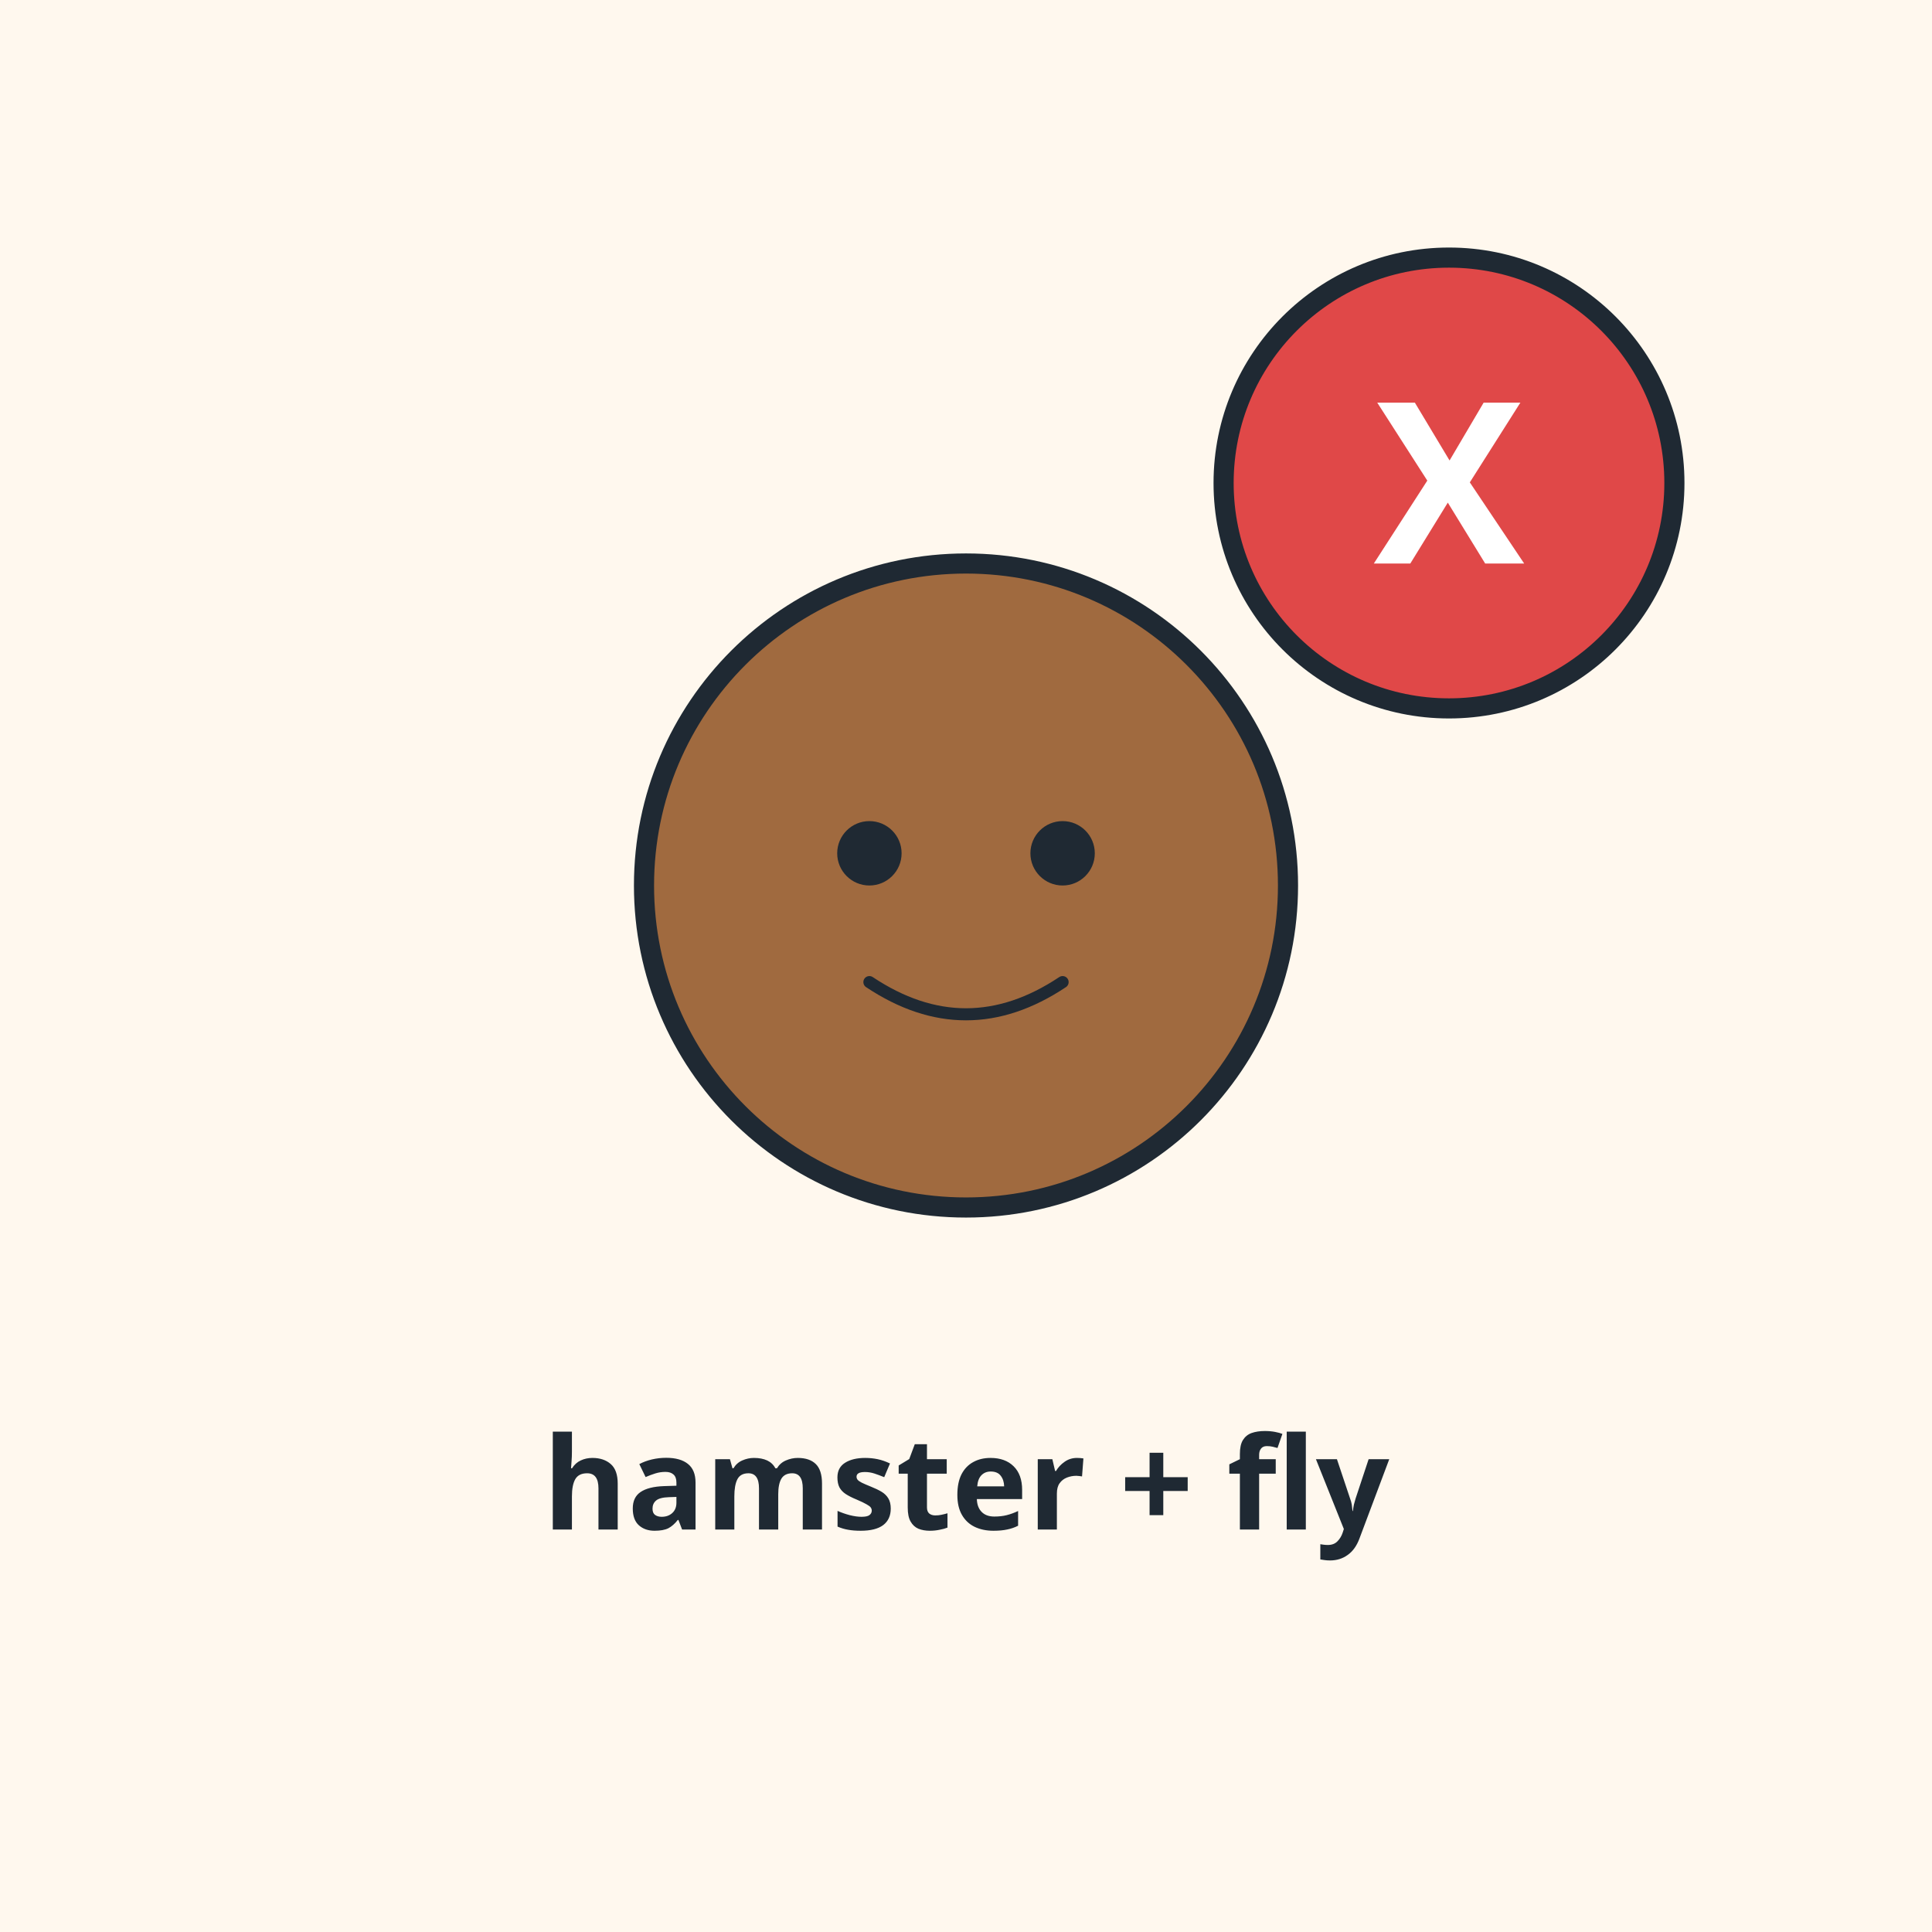
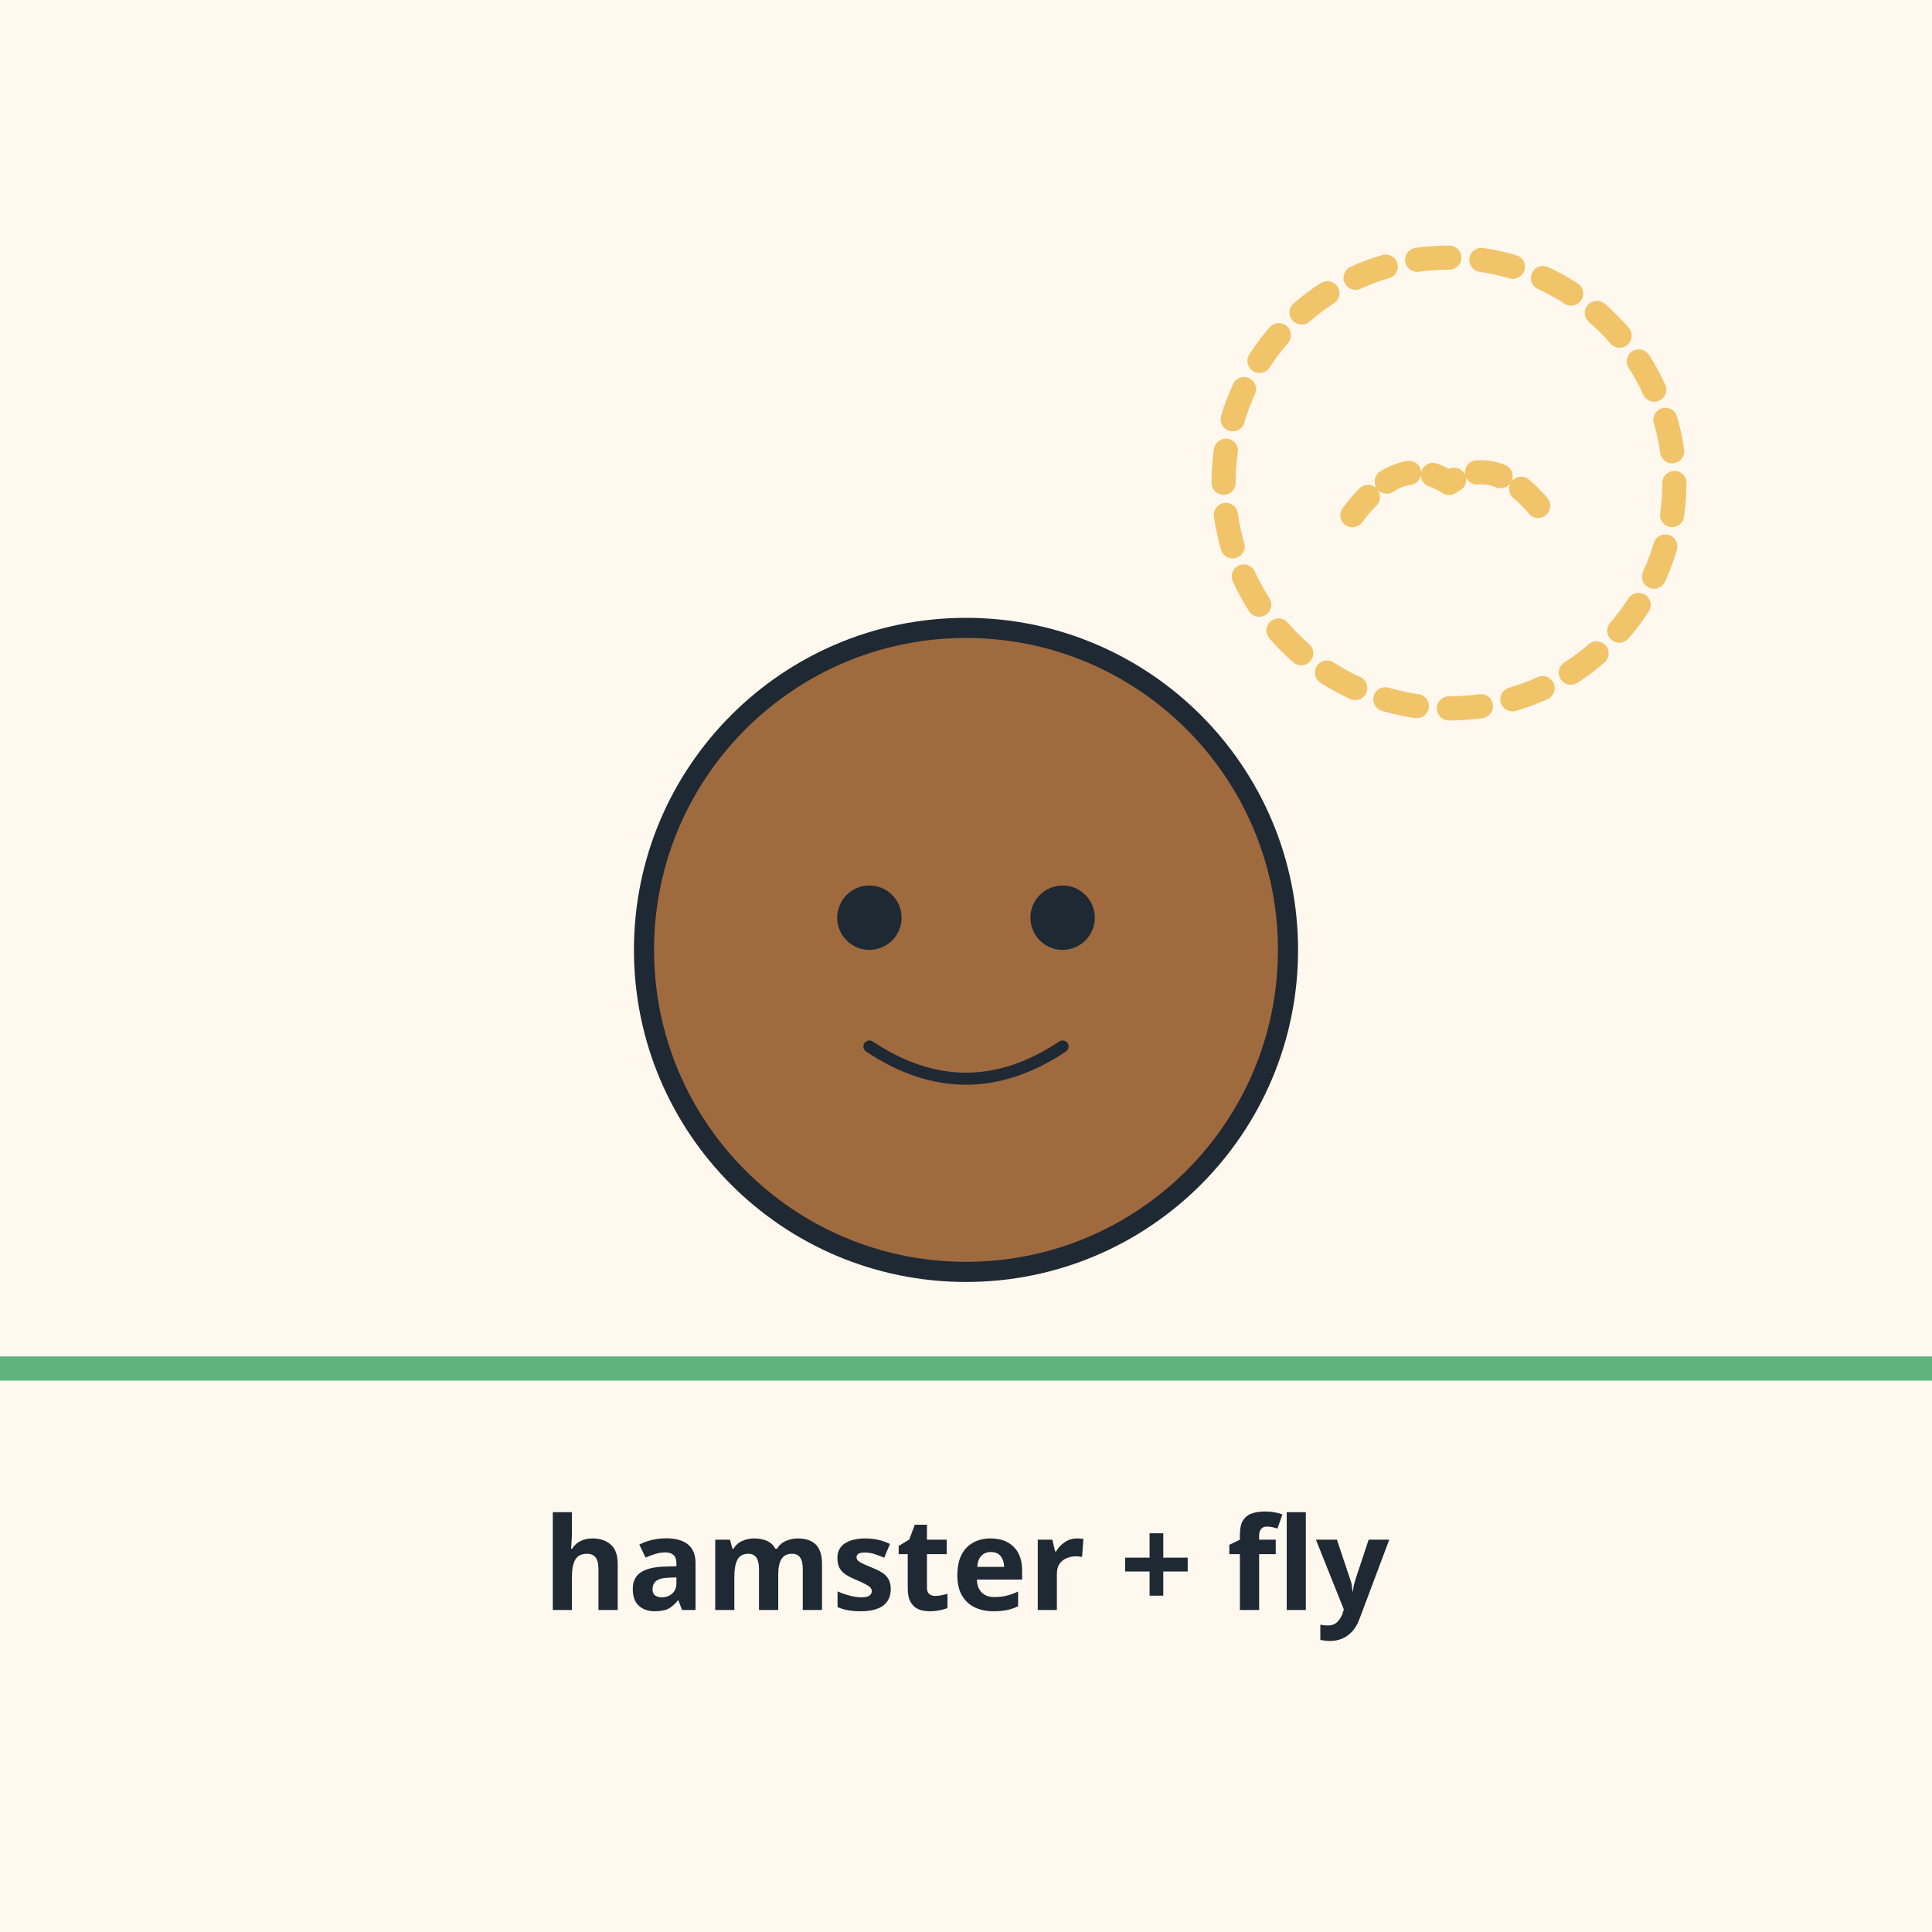
<svg xmlns="http://www.w3.org/2000/svg" viewBox="0 0 240 240" fill="none" stroke="#1F2933" stroke-width="2.5" stroke-linejoin="round" stroke-linecap="round">
  <rect x="0" y="0" width="240" height="240" fill="#FFF8EE" stroke="none" />
-   <circle cx="120" cy="110" r="40" fill="#A06A3F" />
-   <circle cx="108" cy="106" r="4" fill="#1F2933" stroke="none" />
-   <circle cx="132" cy="106" r="4" fill="#1F2933" stroke="none" />
-   <path d="M108 122 Q120 130 132 122" stroke-width="1.5" />
-   <text x="120" y="190" text-anchor="middle" font-family="'Fredoka', system-ui, sans-serif" font-size="16" font-weight="700" fill="#1F2933" stroke="none">hamster + fly</text>
-   <circle cx="180" cy="60" r="28" fill="#E04848" />
-   <text x="180" y="70" text-anchor="middle" font-family="'Fredoka', system-ui, sans-serif" font-size="28" font-weight="700" fill="#FFFFFF" stroke="none">X</text>
+   <path d="M0 170 L240 170" stroke="#5FB37C" stroke-width="3" fill="none" />
+   <circle cx="120" cy="118" r="40" fill="#A06A3F" />
+   <circle cx="108" cy="114" r="4" fill="#1F2933" stroke="none" />
+   <circle cx="132" cy="114" r="4" fill="#1F2933" stroke="none" />
+   <path d="M108 130 Q120 138 132 130" stroke-width="1.5" />
+   <text x="120" y="200" text-anchor="middle" font-family="'Fredoka', system-ui, sans-serif" font-size="16" font-weight="700" fill="#1F2933" stroke="none">hamster + fly</text>
+   <circle cx="180" cy="60" r="28" fill="none" stroke="#F2C46A" stroke-width="3" stroke-dasharray="4 4" />
+   <path d="M168 64 Q174 56 180 60 Q186 56 192 64" stroke="#F2C46A" stroke-width="3" stroke-dasharray="3 3" fill="none" />
</svg>
